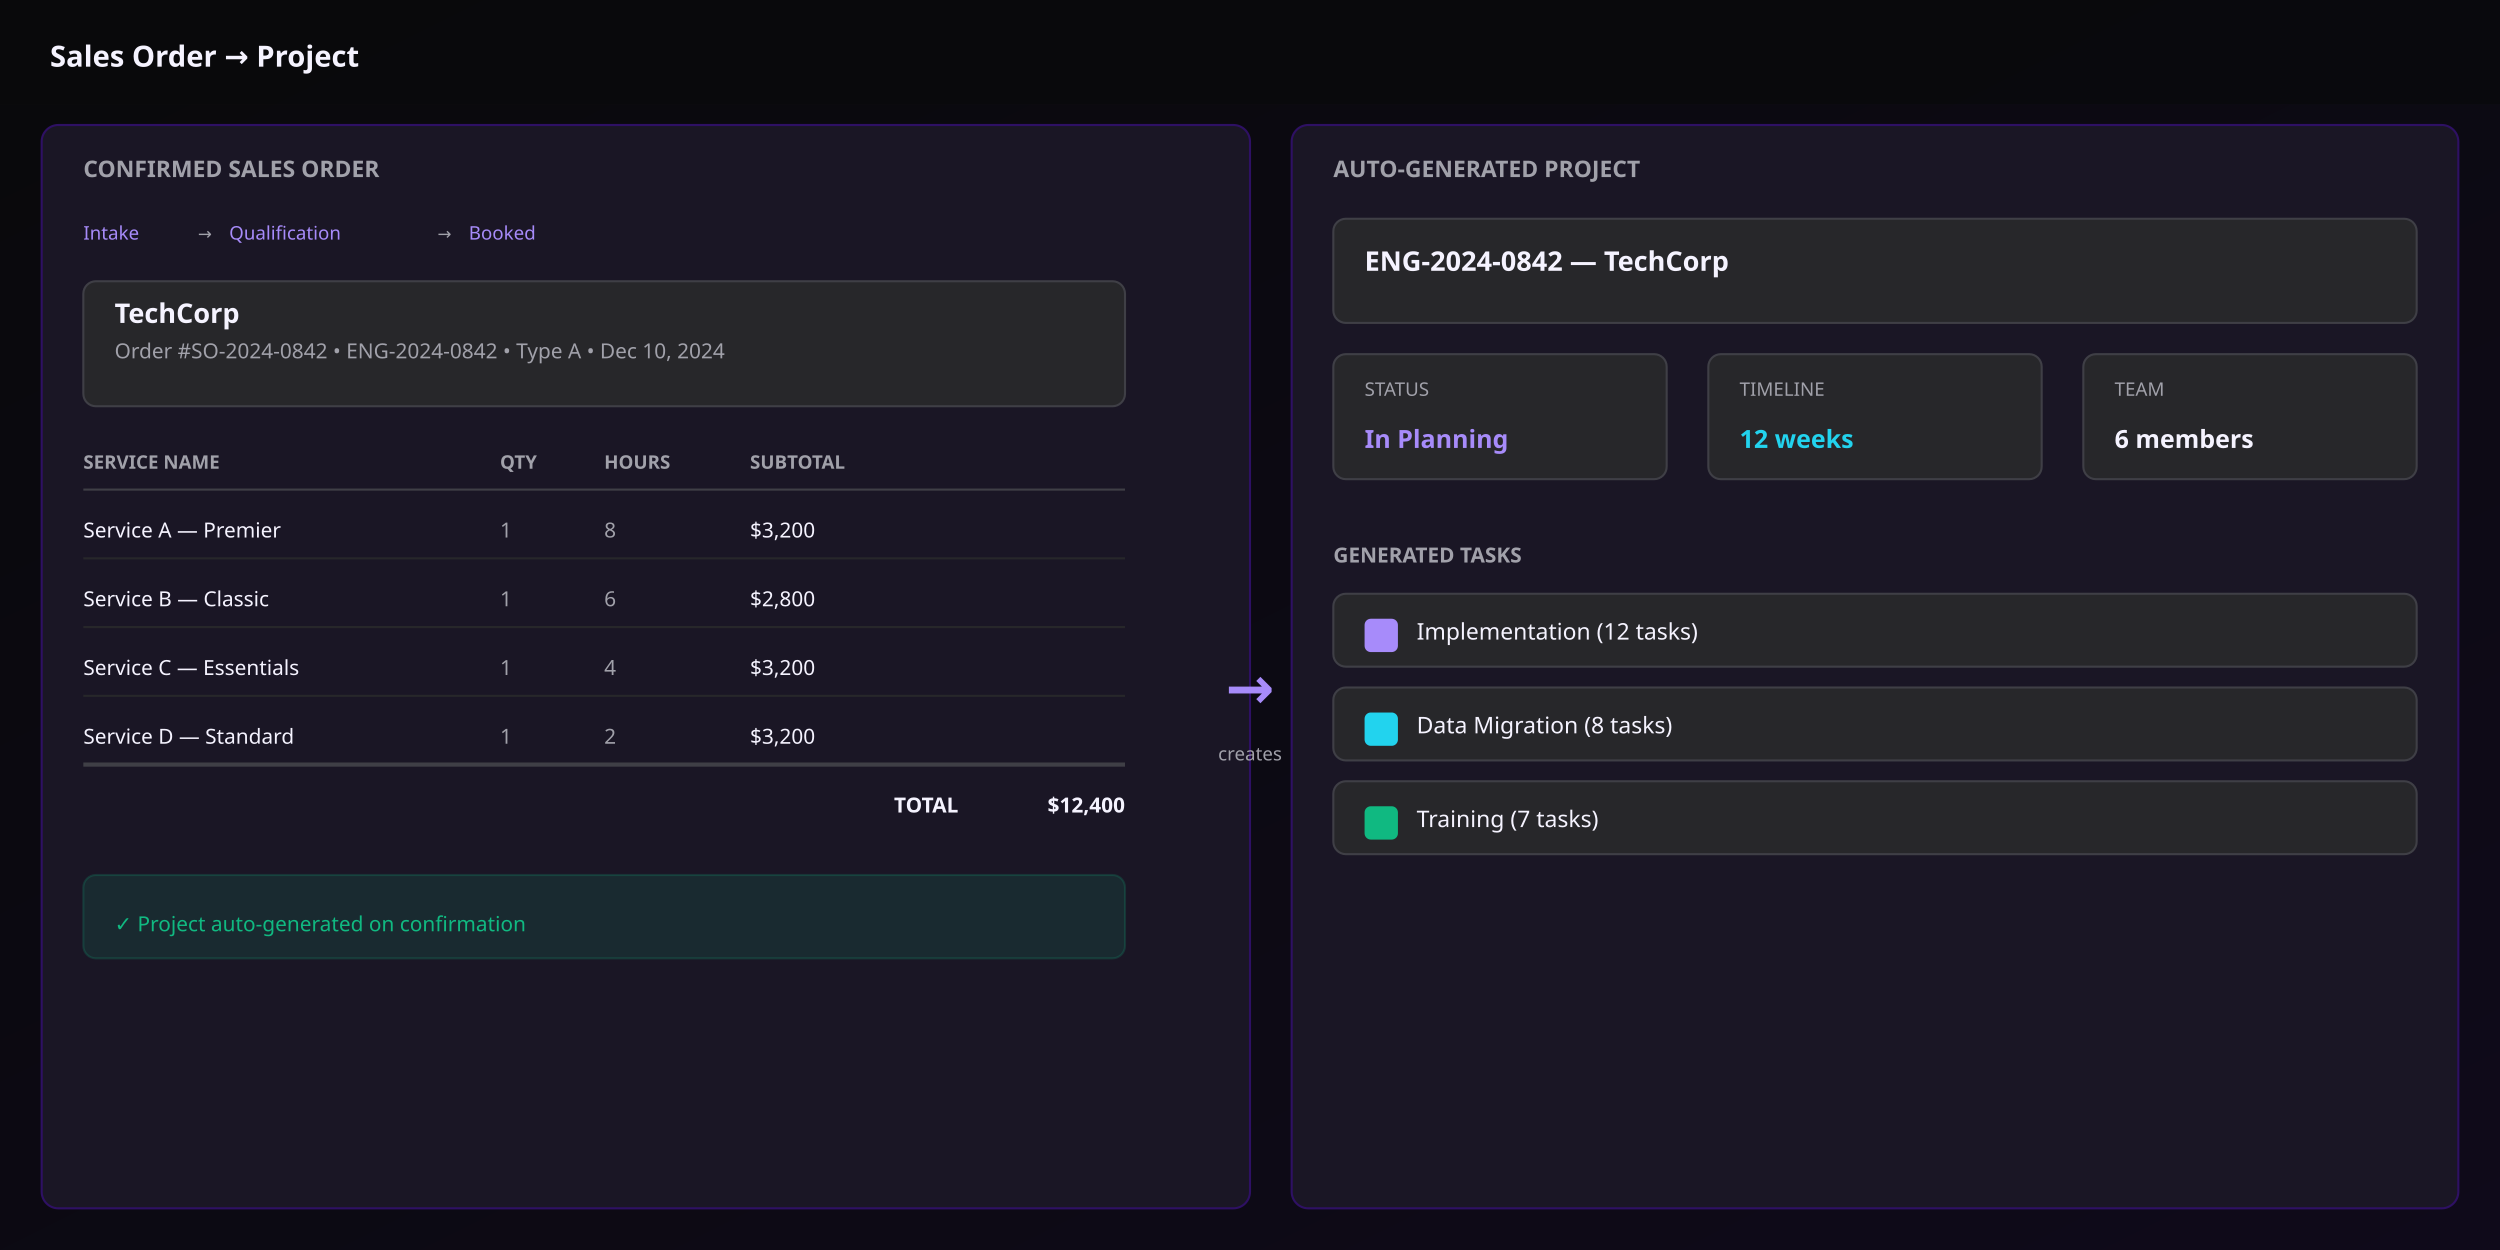
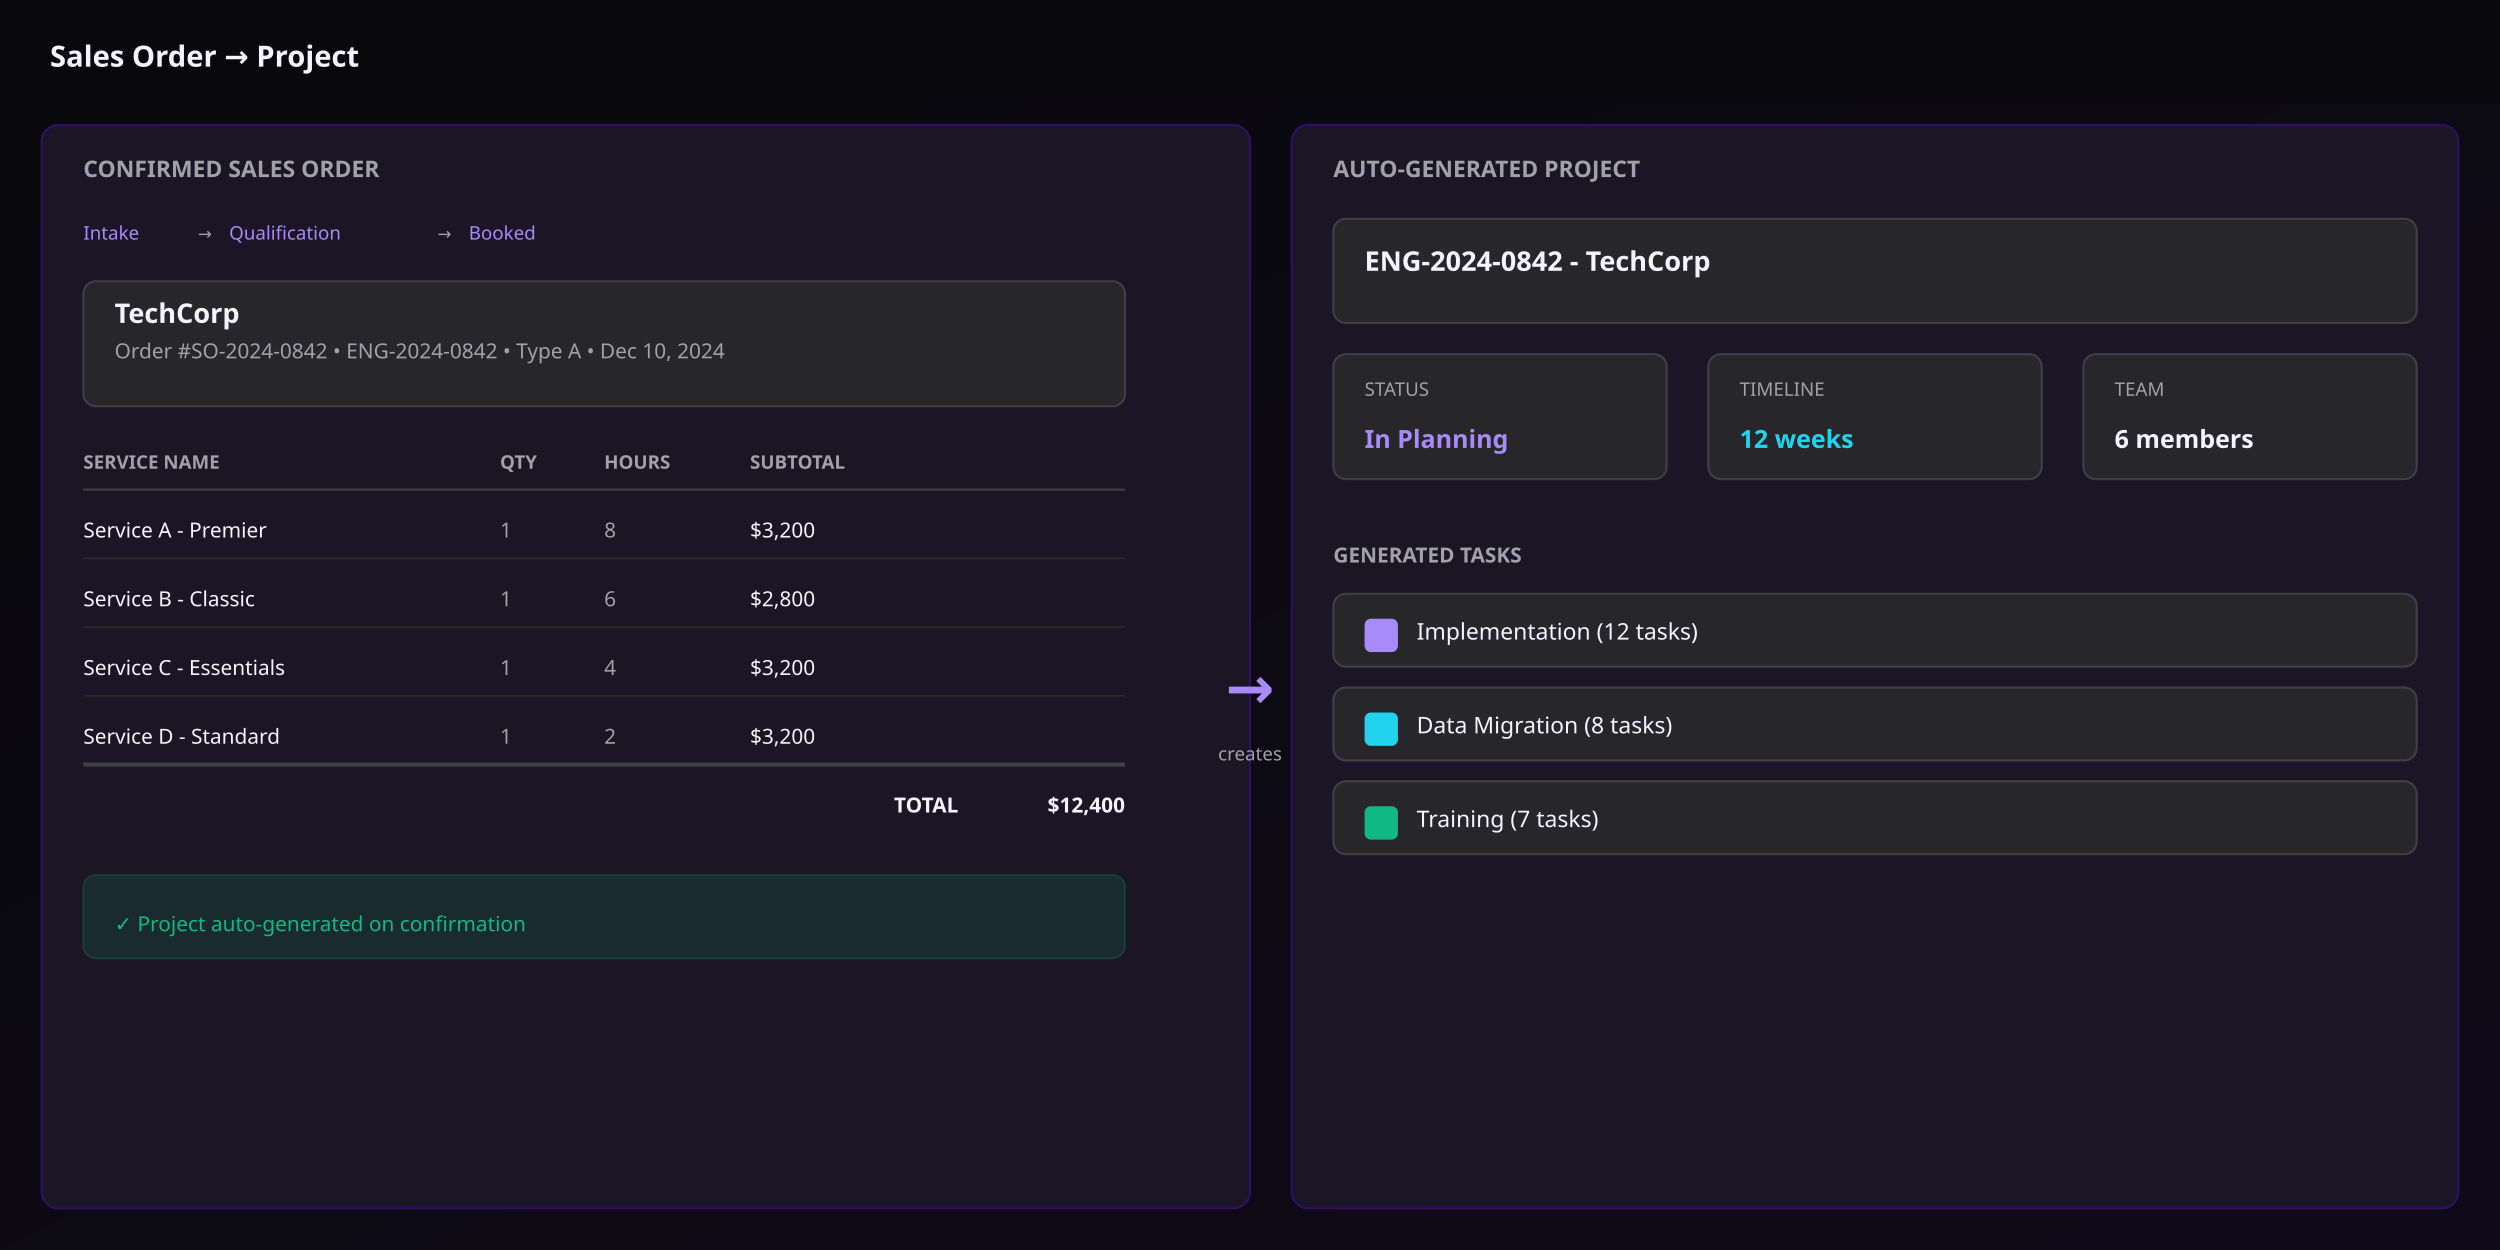
<svg xmlns="http://www.w3.org/2000/svg" viewBox="0 0 1200 600" width="1200" height="600">
  <defs>
    <linearGradient id="bg" x1="0%" y1="0%" x2="100%" y2="100%">
      <stop offset="0%" style="stop-color:#09090b;stop-opacity:1" />
      <stop offset="100%" style="stop-color:#0f0a1a;stop-opacity:1" />
    </linearGradient>
  </defs>
  <rect width="1200" height="600" fill="url(#bg)" />
  <rect x="0" y="0" width="1200" height="50" fill="#09090b" opacity="0.8" />
  <text x="24" y="32" font-family="system-ui,sans-serif" font-size="14" font-weight="600" fill="#f5f3ff">Sales Order → Project</text>
  <rect x="20" y="60" width="580" height="520" rx="8" fill="#1a1625" stroke="#2e1064" stroke-width="1" />
  <text x="40" y="85" font-family="system-ui,sans-serif" font-size="11" font-weight="700" fill="#a1a1aa">CONFIRMED SALES ORDER</text>
  <text x="40" y="115" font-family="system-ui,sans-serif" font-size="9" fill="#a78bfa">Intake</text>
  <text x="95" y="115" font-family="system-ui,sans-serif" font-size="8" fill="#a1a1aa">→</text>
  <text x="110" y="115" font-family="system-ui,sans-serif" font-size="9" fill="#a78bfa">Qualification</text>
  <text x="210" y="115" font-family="system-ui,sans-serif" font-size="8" fill="#a1a1aa">→</text>
  <text x="225" y="115" font-family="system-ui,sans-serif" font-size="9" fill="#a78bfa">Booked</text>
  <rect x="40" y="135" width="500" height="60" rx="6" fill="#27272a" stroke="#3f3f46" stroke-width="1" />
  <text x="55" y="155" font-family="system-ui,sans-serif" font-size="13" font-weight="600" fill="#f5f3ff">TechCorp</text>
  <text x="55" y="172" font-family="system-ui,sans-serif" font-size="10" fill="#a1a1aa">Order #SO-2024-0842 • ENG-2024-0842 • Type A • Dec 10, 2024</text>
  <text x="40" y="225" font-family="system-ui,sans-serif" font-size="9" font-weight="600" fill="#a1a1aa">SERVICE NAME</text>
  <text x="240" y="225" font-family="system-ui,sans-serif" font-size="9" font-weight="600" fill="#a1a1aa">QTY</text>
  <text x="290" y="225" font-family="system-ui,sans-serif" font-size="9" font-weight="600" fill="#a1a1aa">HOURS</text>
  <text x="360" y="225" font-family="system-ui,sans-serif" font-size="9" font-weight="600" fill="#a1a1aa">SUBTOTAL</text>
  <line x1="40" y1="235" x2="540" y2="235" stroke="#3f3f46" stroke-width="1" />
-   <text x="40" y="258" font-family="system-ui,sans-serif" font-size="10" fill="#f5f3ff">Service A — Premier</text>
+   <text x="40" y="258" font-family="system-ui,sans-serif" font-size="10" fill="#f5f3ff">Service A - Premier</text>
  <text x="240" y="258" font-family="system-ui,sans-serif" font-size="10" fill="#a1a1aa">1</text>
  <text x="290" y="258" font-family="system-ui,sans-serif" font-size="10" fill="#a1a1aa">8</text>
  <text x="360" y="258" font-family="system-ui,sans-serif" font-size="10" fill="#f5f3ff">$3,200</text>
  <line x1="40" y1="268" x2="540" y2="268" stroke="#27272a" stroke-width="1" />
-   <text x="40" y="291" font-family="system-ui,sans-serif" font-size="10" fill="#f5f3ff">Service B — Classic</text>
+   <text x="40" y="291" font-family="system-ui,sans-serif" font-size="10" fill="#f5f3ff">Service B - Classic</text>
  <text x="240" y="291" font-family="system-ui,sans-serif" font-size="10" fill="#a1a1aa">1</text>
  <text x="290" y="291" font-family="system-ui,sans-serif" font-size="10" fill="#a1a1aa">6</text>
  <text x="360" y="291" font-family="system-ui,sans-serif" font-size="10" fill="#f5f3ff">$2,800</text>
  <line x1="40" y1="301" x2="540" y2="301" stroke="#27272a" stroke-width="1" />
-   <text x="40" y="324" font-family="system-ui,sans-serif" font-size="10" fill="#f5f3ff">Service C — Essentials</text>
+   <text x="40" y="324" font-family="system-ui,sans-serif" font-size="10" fill="#f5f3ff">Service C - Essentials</text>
  <text x="240" y="324" font-family="system-ui,sans-serif" font-size="10" fill="#a1a1aa">1</text>
  <text x="290" y="324" font-family="system-ui,sans-serif" font-size="10" fill="#a1a1aa">4</text>
  <text x="360" y="324" font-family="system-ui,sans-serif" font-size="10" fill="#f5f3ff">$3,200</text>
  <line x1="40" y1="334" x2="540" y2="334" stroke="#27272a" stroke-width="1" />
-   <text x="40" y="357" font-family="system-ui,sans-serif" font-size="10" fill="#f5f3ff">Service D — Standard</text>
+   <text x="40" y="357" font-family="system-ui,sans-serif" font-size="10" fill="#f5f3ff">Service D - Standard</text>
  <text x="240" y="357" font-family="system-ui,sans-serif" font-size="10" fill="#a1a1aa">1</text>
  <text x="290" y="357" font-family="system-ui,sans-serif" font-size="10" fill="#a1a1aa">2</text>
  <text x="360" y="357" font-family="system-ui,sans-serif" font-size="10" fill="#f5f3ff">$3,200</text>
  <line x1="40" y1="367" x2="540" y2="367" stroke="#3f3f46" stroke-width="2" />
  <text x="460" y="390" font-family="system-ui,sans-serif" font-size="10" font-weight="600" fill="#f5f3ff" text-anchor="end">TOTAL</text>
  <text x="540" y="390" font-family="system-ui,sans-serif" font-size="10" font-weight="600" fill="#f5f3ff" text-anchor="end">$12,400</text>
  <rect x="40" y="420" width="500" height="40" rx="6" fill="#10b98120" stroke="#10b98130" stroke-width="1" />
  <text x="55" y="447" font-family="system-ui,sans-serif" font-size="10" fill="#10b981">✓ Project auto-generated on confirmation</text>
  <rect x="620" y="60" width="560" height="520" rx="8" fill="#1a1625" stroke="#2e1064" stroke-width="1" />
  <text x="640" y="85" font-family="system-ui,sans-serif" font-size="11" font-weight="700" fill="#a1a1aa">AUTO-GENERATED PROJECT</text>
  <rect x="640" y="105" width="520" height="50" rx="6" fill="#27272a" stroke="#3f3f46" stroke-width="1" />
-   <text x="655" y="130" font-family="system-ui,sans-serif" font-size="13" font-weight="600" fill="#f5f3ff">ENG-2024-0842 — TechCorp</text>
+   <text x="655" y="130" font-family="system-ui,sans-serif" font-size="13" font-weight="600" fill="#f5f3ff">ENG-2024-0842 - TechCorp</text>
  <rect x="640" y="170" width="160" height="60" rx="6" fill="#27272a" stroke="#3f3f46" stroke-width="1" />
  <text x="655" y="190" font-family="system-ui,sans-serif" font-size="9" fill="#a1a1aa">STATUS</text>
  <text x="655" y="215" font-family="system-ui,sans-serif" font-size="12" font-weight="600" fill="#a78bfa">In Planning</text>
  <rect x="820" y="170" width="160" height="60" rx="6" fill="#27272a" stroke="#3f3f46" stroke-width="1" />
  <text x="835" y="190" font-family="system-ui,sans-serif" font-size="9" fill="#a1a1aa">TIMELINE</text>
  <text x="835" y="215" font-family="system-ui,sans-serif" font-size="12" font-weight="600" fill="#22d3ee">12 weeks</text>
  <rect x="1000" y="170" width="160" height="60" rx="6" fill="#27272a" stroke="#3f3f46" stroke-width="1" />
  <text x="1015" y="190" font-family="system-ui,sans-serif" font-size="9" fill="#a1a1aa">TEAM</text>
  <text x="1015" y="215" font-family="system-ui,sans-serif" font-size="12" font-weight="600" fill="#f5f3ff">6 members</text>
  <text x="640" y="270" font-family="system-ui,sans-serif" font-size="10" font-weight="600" fill="#a1a1aa">GENERATED TASKS</text>
  <rect x="640" y="285" width="520" height="35" rx="6" fill="#27272a" stroke="#3f3f46" stroke-width="1" />
  <rect x="655" y="297" width="16" height="16" rx="3" fill="#a78bfa" />
  <text x="680" y="307" font-family="system-ui,sans-serif" font-size="11" fill="#f5f3ff">Implementation (12 tasks)</text>
  <rect x="640" y="330" width="520" height="35" rx="6" fill="#27272a" stroke="#3f3f46" stroke-width="1" />
  <rect x="655" y="342" width="16" height="16" rx="3" fill="#22d3ee" />
  <text x="680" y="352" font-family="system-ui,sans-serif" font-size="11" fill="#f5f3ff">Data Migration (8 tasks)</text>
  <rect x="640" y="375" width="520" height="35" rx="6" fill="#27272a" stroke="#3f3f46" stroke-width="1" />
  <rect x="655" y="387" width="16" height="16" rx="3" fill="#10b981" />
  <text x="680" y="397" font-family="system-ui,sans-serif" font-size="11" fill="#f5f3ff">Training (7 tasks)</text>
  <text x="600" y="340" font-family="system-ui,sans-serif" font-size="28" font-weight="700" fill="#a78bfa" text-anchor="middle">→</text>
  <text x="600" y="365" font-family="system-ui,sans-serif" font-size="9" fill="#a1a1aa" text-anchor="middle">creates</text>
</svg>
